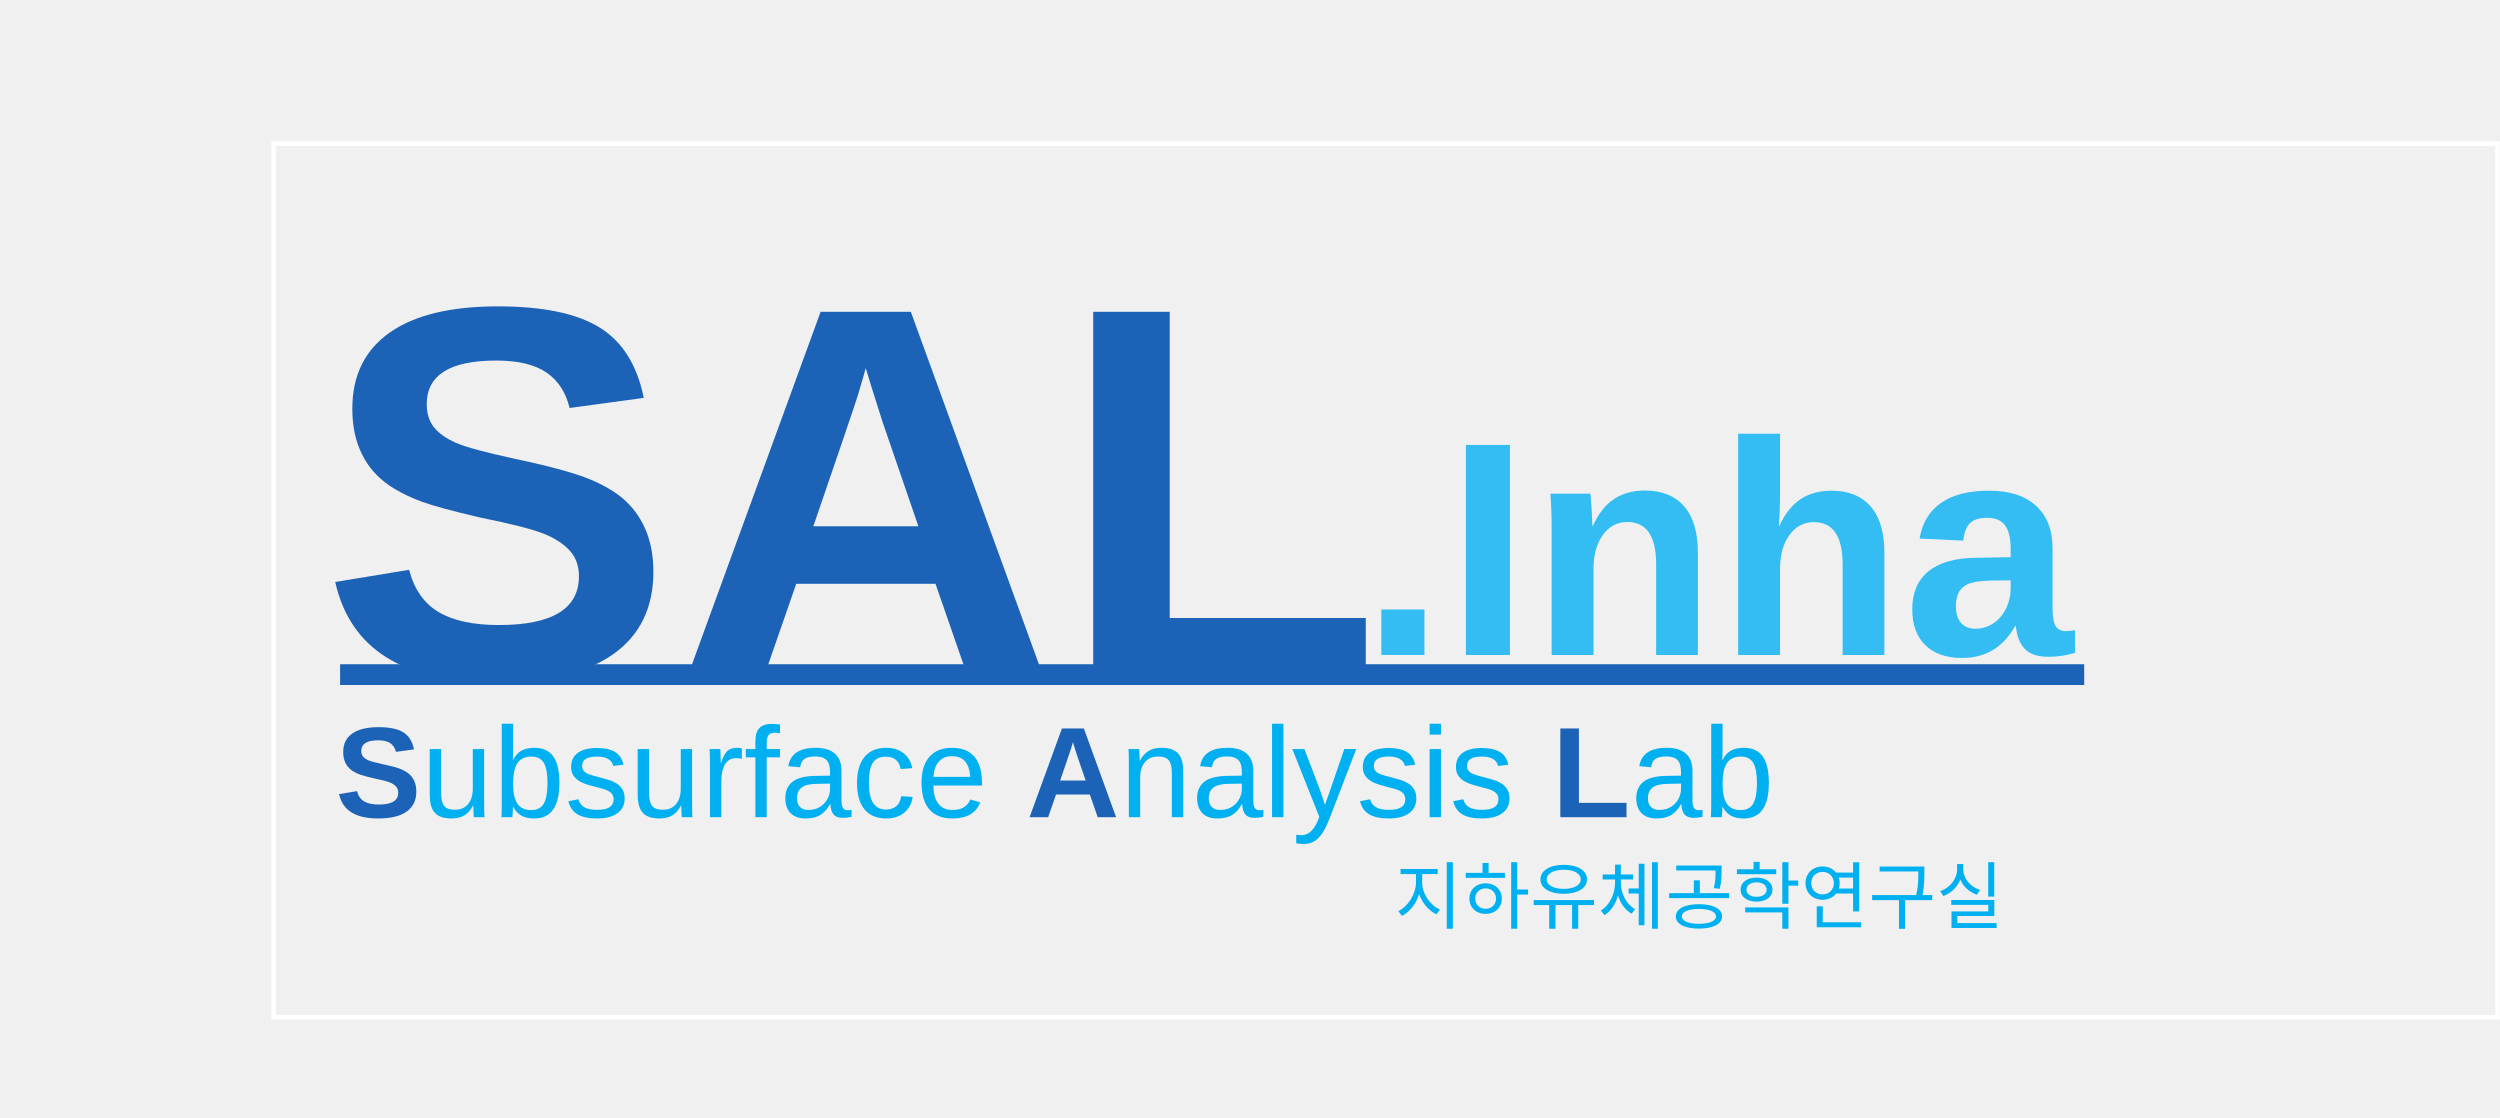
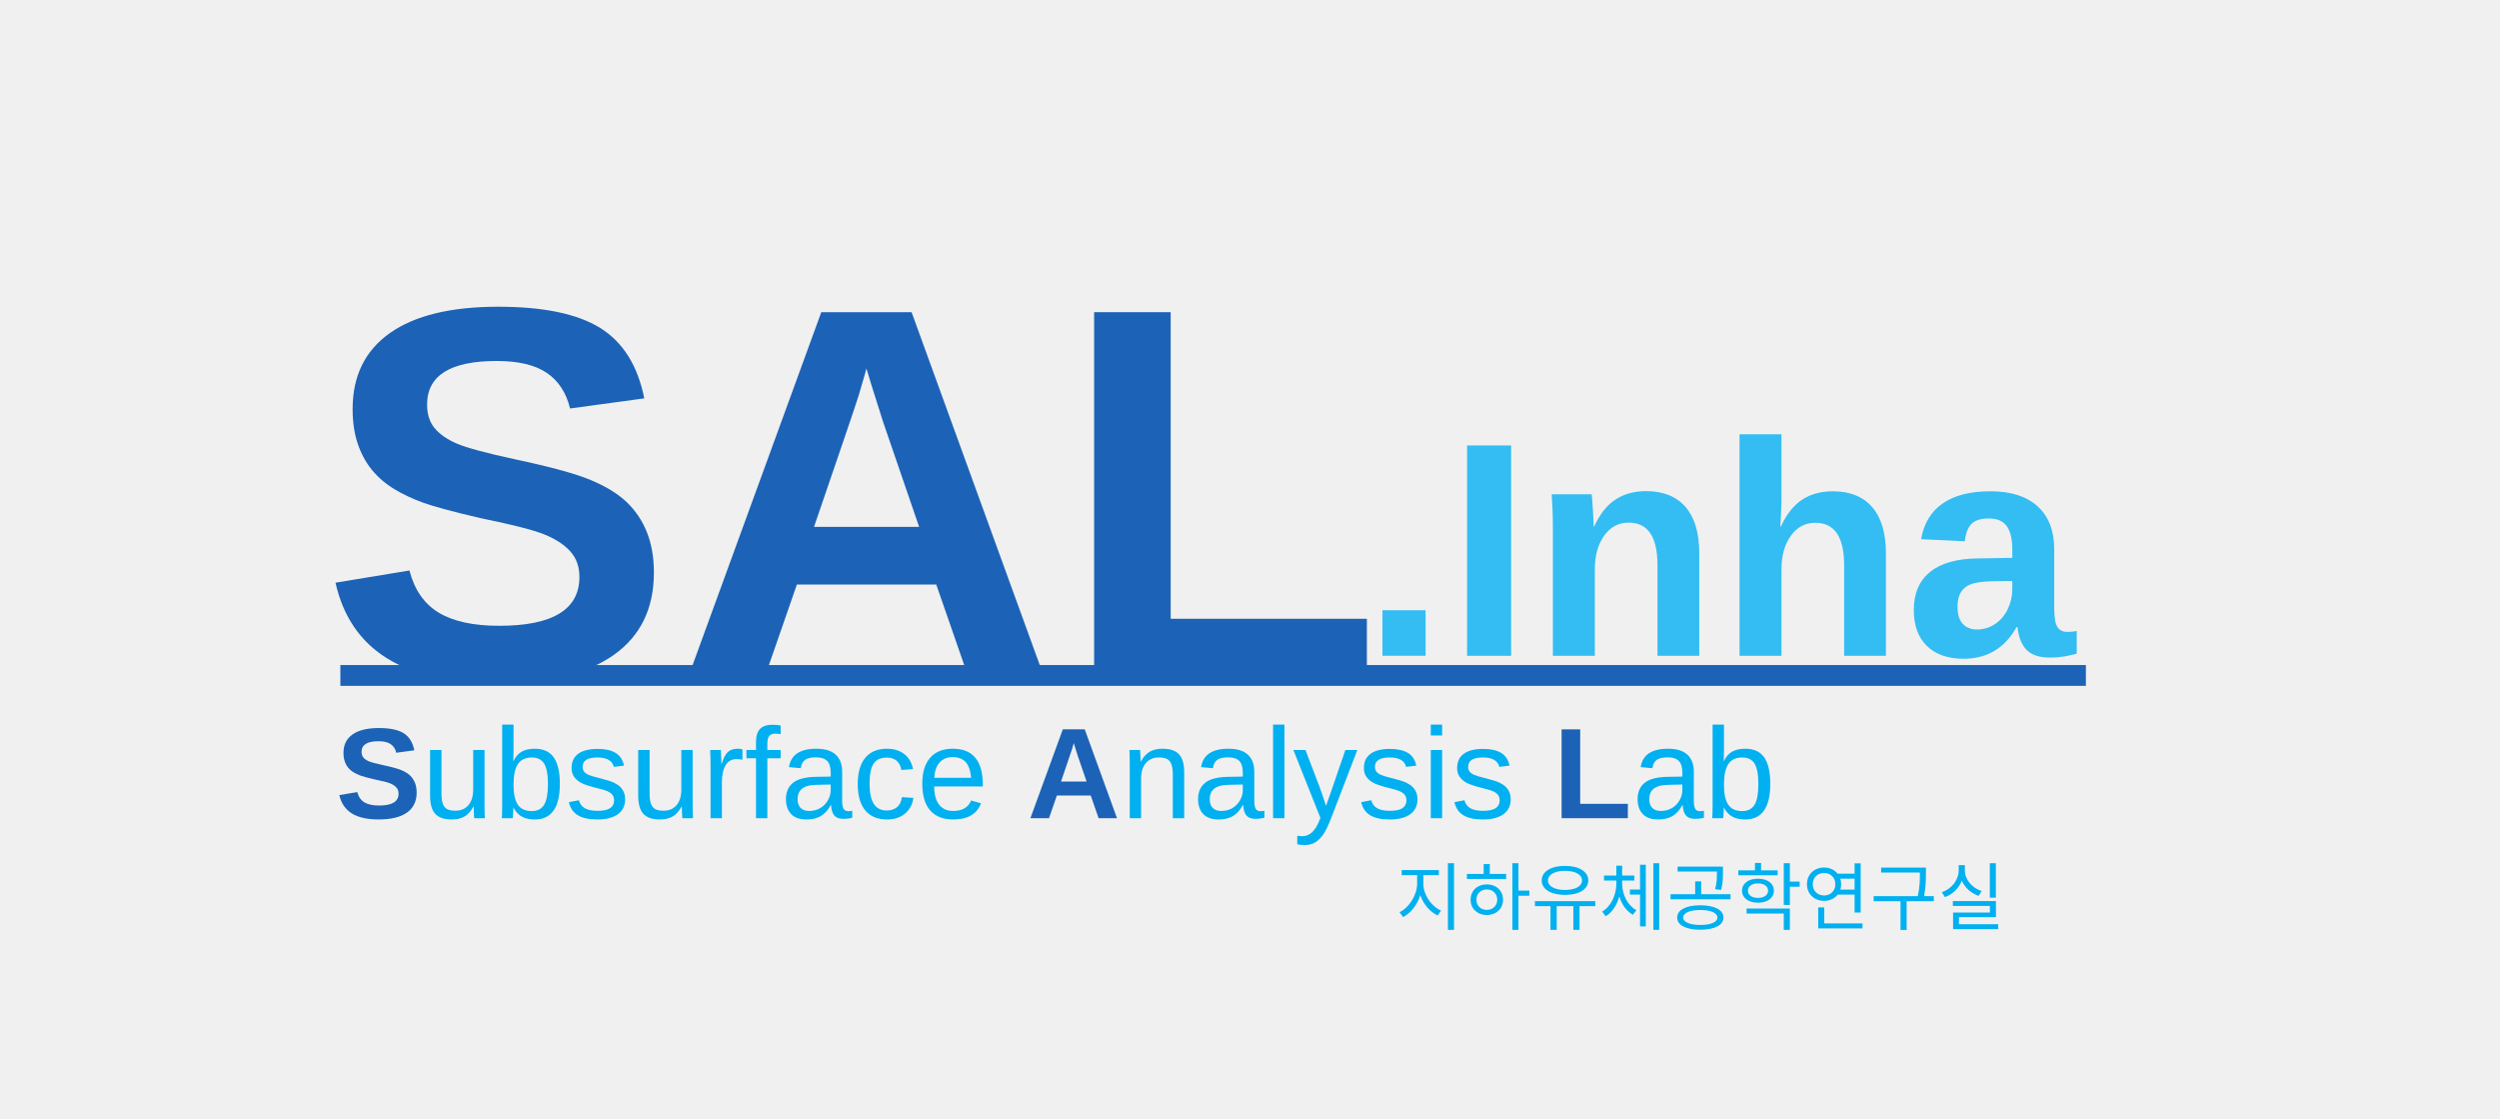
- <svg xmlns="http://www.w3.org/2000/svg" width="2481" height="1109" xml:space="preserve" overflow="hidden">
+ <svg xmlns="http://www.w3.org/2000/svg" width="2478" height="1109" xml:space="preserve" overflow="hidden">
  <g transform="translate(-63 -4)">
    <text fill="#1C63B7" font-family="Arial,Arial_MSFontService,sans-serif" font-weight="700" font-size="527" transform="matrix(1 0 0 1 380.483 676)">SA</text>
    <text fill="#1C63B7" font-family="Arial,Arial_MSFontService,sans-serif" font-weight="700" font-size="527" transform="matrix(1 0 0 1 1112.67 676)">L</text>
    <text fill="#33BDF2" font-family="Arial,Arial_MSFontService,sans-serif" font-weight="700" font-size="303" transform="matrix(1 0 0 1 1413.28 654)">.</text>
    <text fill="#33BDF2" font-family="Arial,Arial_MSFontService,sans-serif" font-weight="700" font-size="303" transform="matrix(1 0 0 1 1497.5 654)">Inha</text>
    <path d="M400.5 673.5 2131.36 673.5" stroke="#1C63B7" stroke-width="20.625" stroke-miterlimit="8" fill="none" fill-rule="evenodd" />
    <text fill="#1C63B7" font-family="Arial,Arial_MSFontService,sans-serif" font-weight="700" font-size="128" transform="matrix(1 0 0 1 395.782 815)">S</text>
    <text fill="#00B0F0" font-family="Arial,Arial_MSFontService,sans-serif" font-weight="400" font-size="128" transform="matrix(1 0 0 1 481.146 815)">ubsurface</text>
    <text fill="#1C63B7" font-family="Arial,Arial_MSFontService,sans-serif" font-weight="700" font-size="128" transform="matrix(1 0 0 1 1081.56 815)">A</text>
    <text fill="#00B0F0" font-family="Arial,Arial_MSFontService,sans-serif" font-weight="400" font-size="128" transform="matrix(1 0 0 1 1174.38 815)">nalysis</text>
    <text fill="#1C63B7" font-family="Arial,Arial_MSFontService,sans-serif" font-weight="700" font-size="128" transform="matrix(1 0 0 1 1602.92 815)">L</text>
    <text fill="#00B0F0" font-family="Arial,Arial_MSFontService,sans-serif" font-weight="400" font-size="128" transform="matrix(1 0 0 1 1681.41 815)">ab</text>
    <text fill="#00B0F0" font-family="Malgun Gothic,Malgun Gothic_MSFontService,sans-serif" font-weight="400" font-size="73" transform="matrix(1 0 0 1 1447.13 920)">지하유체공학연구실</text>
-     <rect x="334.5" y="146.5" width="2207" height="867" stroke="#FFFFFF" stroke-width="4.583" stroke-miterlimit="8" fill="none" />
  </g>
</svg>
